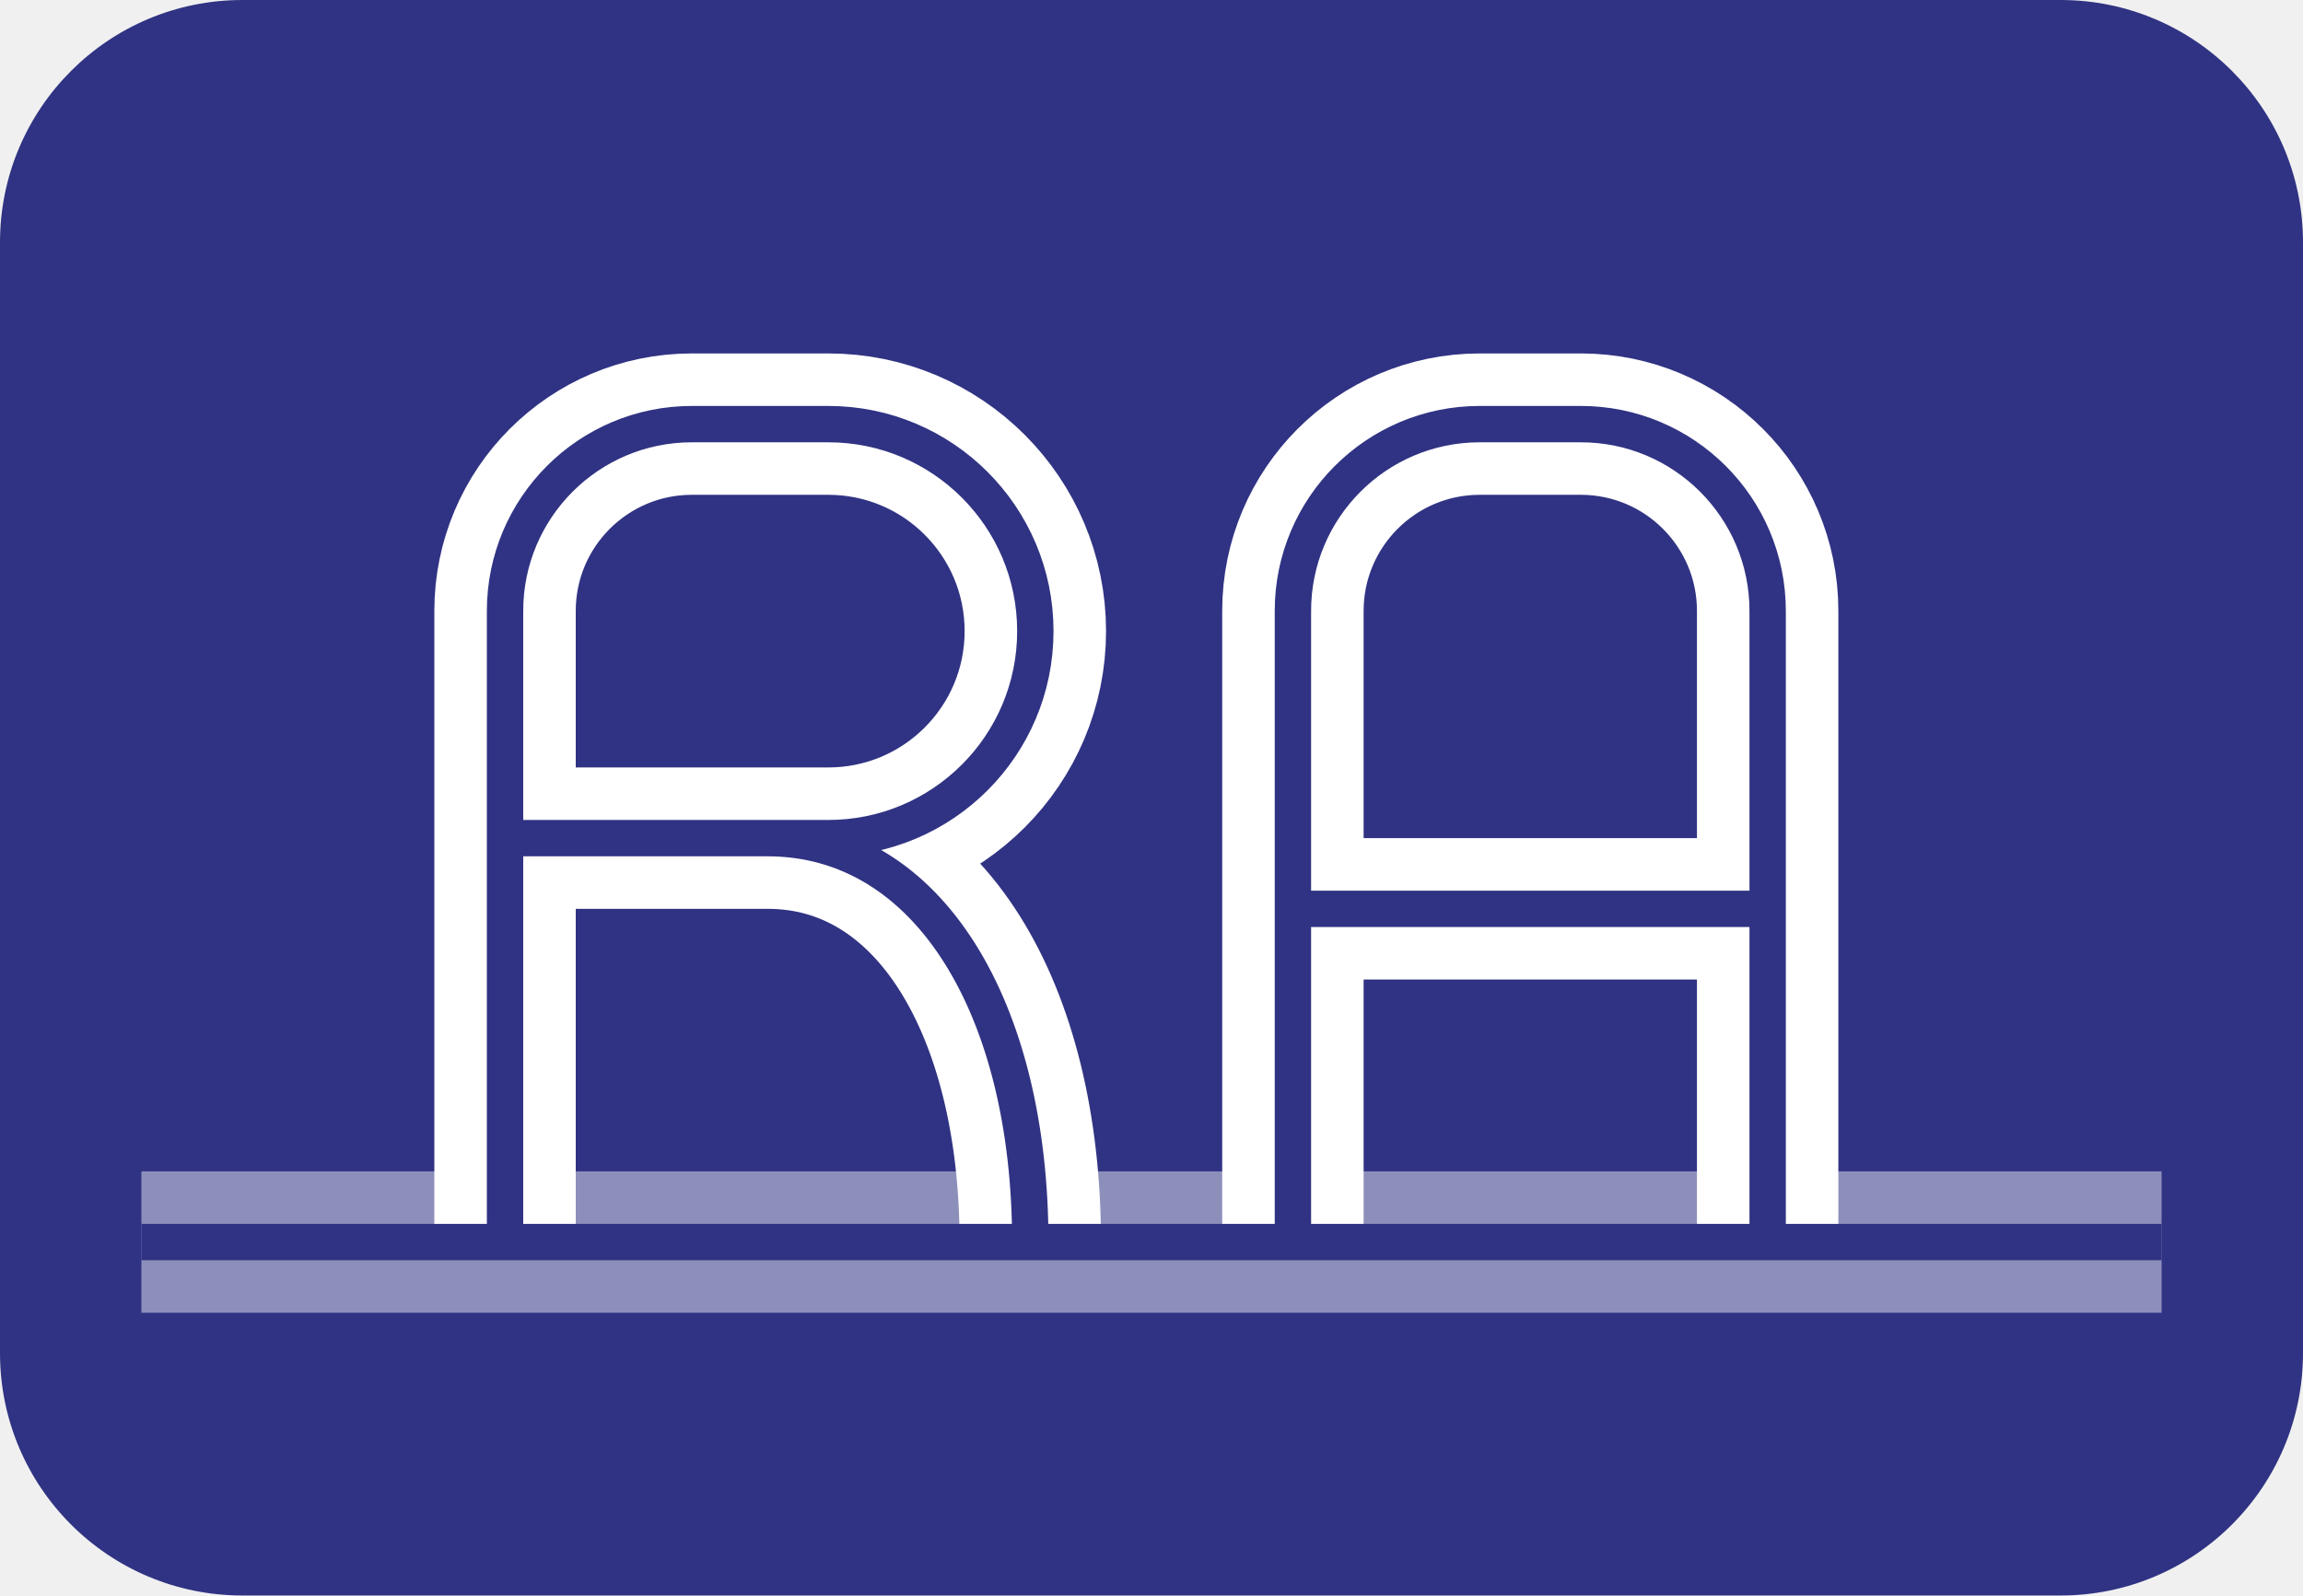
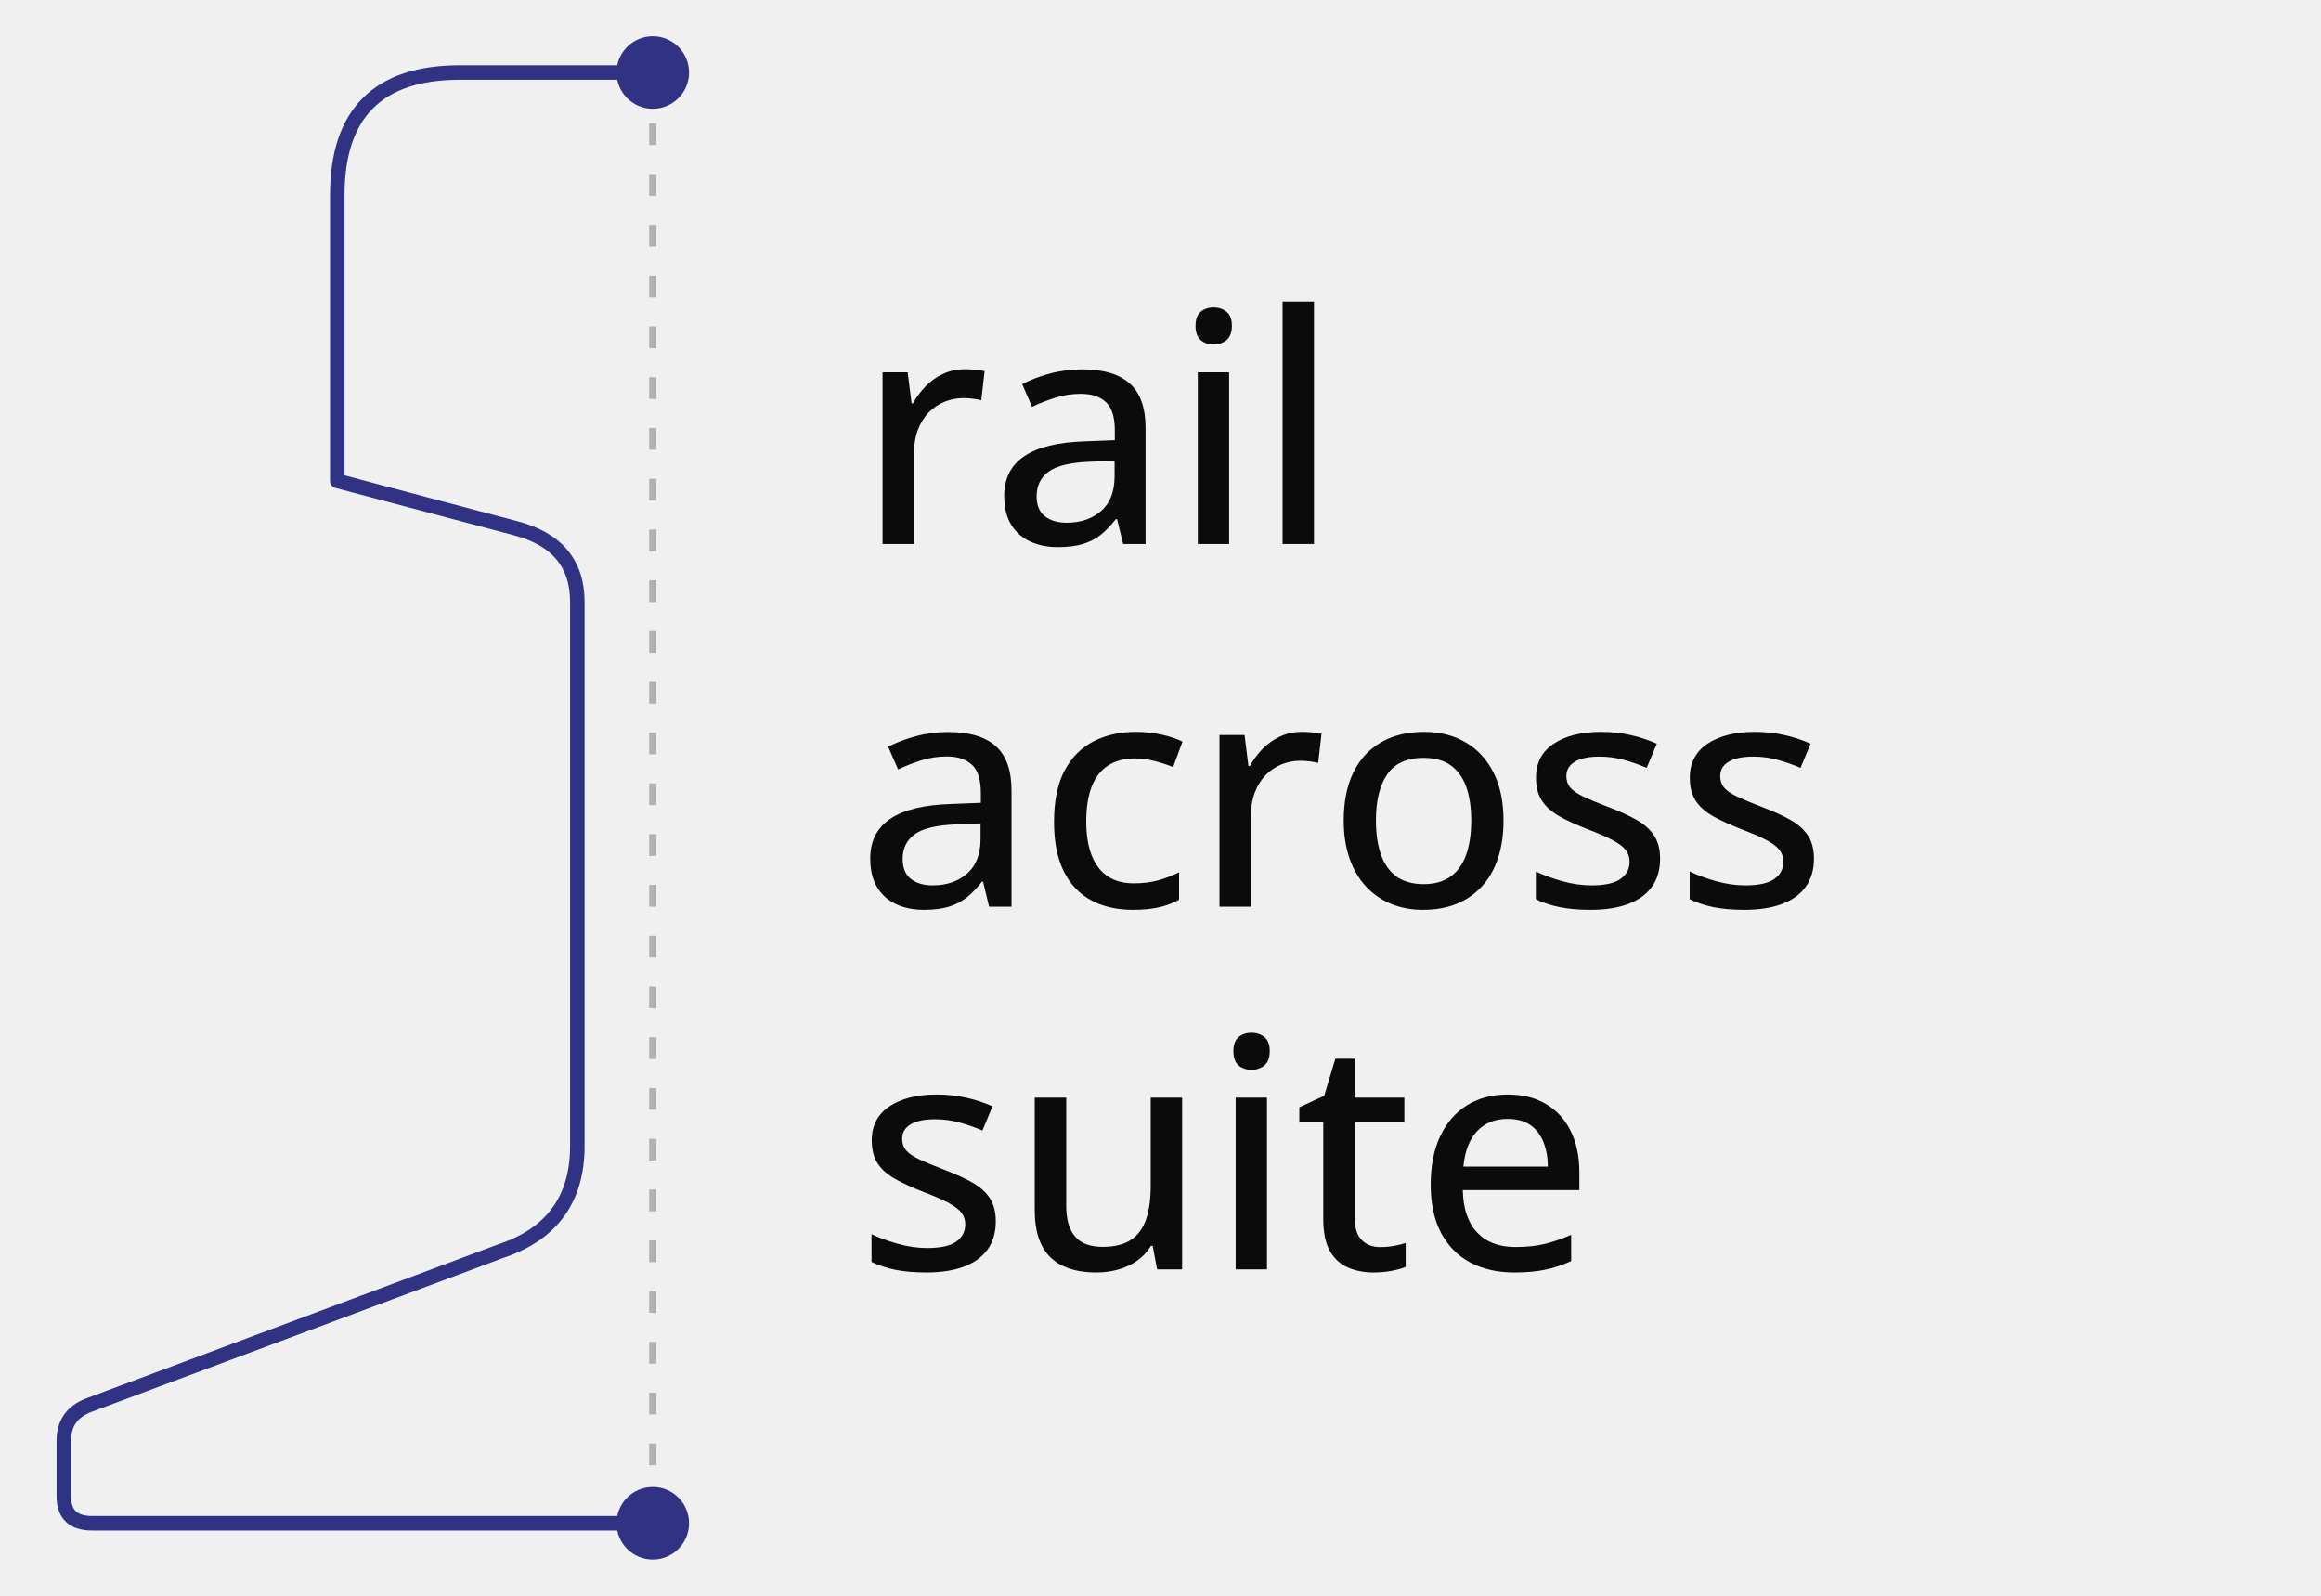
- <svg xmlns="http://www.w3.org/2000/svg" viewBox="0 0 228 158" width="228" height="158">
-   <path d="M24 0 H204 A24 24 0 0 1 228 24 V134 A24 24 0 0 1 204 158 H24 A24 24 0 0 1 0 134 V24 A24 24 0 0 1 24 0 Z" fill="#303383" />
-   <g fill="none">
-     <path d="M14 123 H214" stroke="#ffffff" stroke-opacity="0.45" stroke-width="14" />
-     <path d="M50 123 V60.5 A18.5 18.5 0 0 1 68.5 42 H82 A20.5 20.5 0 0 1 82 83 H50 M76 83 C92 83 102 100 102 123 M128 123 V60.5 A18.5 18.5 0 0 1 146.5 42 H156.5 A18.5 18.5 0 0 1 175 60.5 V123 M128 90 H175" stroke="#ffffff" stroke-width="14" />
-     <path d="M14 123 H214 M50 123 V60.5 A18.5 18.5 0 0 1 68.5 42 H82 A20.5 20.5 0 0 1 82 83 H50 M76 83 C92 83 102 100 102 123 M128 123 V60.5 A18.5 18.5 0 0 1 146.5 42 H156.5 A18.5 18.5 0 0 1 175 60.5 V123 M128 90 H175" stroke="#303383" stroke-width="3.6" />
-   </g>
+ <svg xmlns="http://www.w3.org/2000/svg" viewBox="160 40 320 220" width="320" height="220" aria-label="Rail-Across-Suite">
+   <path d="M250 50v200" stroke="#888780" stroke-dasharray="3 4" opacity=".6" fill="none" vector-effect="non-scaling-stroke" />
+   <path d="M250 50h-26.6q-16.9 0-16.9 16.9v39.4l24.5 6.5q8.6 2.2 8.6 10.2v75q0 11-10.6 14.5l-56.7 21.2q-3.5 1.3-3.5 4.9v7.7q0 3.7 3.9 3.7H250" fill="none" stroke="#303383" stroke-width="2" stroke-linecap="round" stroke-linejoin="round" vector-effect="non-scaling-stroke" />
+   <circle cx="250" cy="50" r="5" fill="#303383" />
+   <circle cx="250" cy="250" r="5" fill="#303383" />
+   <path d="M293.06 90.9Q293.71 90.9 294.45 90.97Q295.2 91.04 295.75 91.16L295.29 95.18Q294.77 95.04 294.09 94.96Q293.42 94.88 292.84 94.88Q291.46 94.88 290.22 95.39Q288.98 95.9 288.03 96.87Q287.09 97.85 286.55 99.26Q286.01 100.68 286.01 102.47V115H281.68V91.33H285.14L285.68 95.6H285.87Q286.59 94.31 287.63 93.24Q288.67 92.17 290.04 91.54Q291.4 90.9 293.06 90.9ZM309.22 90.92Q313.59 90.92 315.76 92.87Q317.94 94.81 317.94 98.99V115H314.85L314.01 111.57H313.84Q312.84 112.86 311.77 113.72Q310.69 114.58 309.29 115Q307.88 115.43 305.85 115.43Q303.71 115.43 302.04 114.66Q300.37 113.89 299.41 112.33Q298.45 110.76 298.45 108.36Q298.45 104.76 301.22 102.89Q303.99 101.01 309.61 100.84L313.7 100.68V99.33Q313.7 96.57 312.47 95.43Q311.24 94.29 309.01 94.29Q307.19 94.29 305.52 94.82Q303.84 95.35 302.29 96.08L300.93 92.95Q302.6 92.08 304.74 91.5Q306.88 90.92 309.22 90.92ZM313.67 103.52 310.34 103.65Q306.25 103.8 304.58 105.02Q302.92 106.23 302.92 108.4Q302.92 110.29 304.06 111.17Q305.2 112.06 307.07 112.06Q309.95 112.06 311.81 110.44Q313.67 108.82 313.67 105.64ZM329.46 91.33V115H325.14V91.33ZM327.33 82.38Q328.36 82.38 329.1 82.97Q329.84 83.57 329.84 84.93Q329.84 86.28 329.1 86.89Q328.36 87.49 327.33 87.49Q326.27 87.49 325.55 86.89Q324.83 86.28 324.83 84.93Q324.83 83.57 325.55 82.97Q326.27 82.38 327.33 82.38ZM341.16 115H336.83V81.57H341.16Z M290.75 140.92Q295.11 140.92 297.29 142.87Q299.46 144.81 299.46 148.99V165H296.37L295.54 161.57H295.36Q294.37 162.86 293.29 163.72Q292.22 164.58 290.81 165Q289.41 165.43 287.38 165.43Q285.23 165.43 283.56 164.66Q281.89 163.89 280.94 162.33Q279.98 160.76 279.98 158.36Q279.98 154.76 282.74 152.89Q285.51 151.01 291.14 150.84L295.23 150.68V149.33Q295.23 146.57 294 145.43Q292.77 144.29 290.54 144.29Q288.72 144.29 287.04 144.82Q285.36 145.35 283.82 146.08L282.45 142.95Q284.12 142.08 286.26 141.5Q288.4 140.92 290.75 140.92ZM295.19 153.52 291.87 153.65Q287.77 153.8 286.11 155.02Q284.45 156.23 284.45 158.4Q284.45 160.29 285.58 161.17Q286.72 162.06 288.59 162.06Q291.47 162.06 293.33 160.44Q295.19 158.82 295.19 155.64ZM316.18 165.43Q312.9 165.43 310.45 164.12Q308 162.81 306.66 160.12Q305.32 157.42 305.32 153.3Q305.32 148.99 306.76 146.25Q308.21 143.52 310.76 142.21Q313.3 140.9 316.58 140.9Q318.52 140.9 320.21 141.29Q321.9 141.67 323.03 142.24L321.74 145.75Q320.54 145.27 319.16 144.91Q317.77 144.56 316.52 144.56Q314.25 144.56 312.75 145.55Q311.25 146.54 310.5 148.47Q309.76 150.41 309.76 153.25Q309.76 155.99 310.5 157.9Q311.24 159.81 312.69 160.79Q314.14 161.78 316.31 161.78Q318.22 161.78 319.74 161.35Q321.27 160.91 322.56 160.26V164.05Q321.3 164.74 319.8 165.08Q318.3 165.43 316.18 165.43ZM339.5 140.9Q340.16 140.9 340.9 140.97Q341.65 141.04 342.2 141.16L341.74 145.18Q341.22 145.04 340.54 144.96Q339.86 144.88 339.29 144.88Q337.91 144.88 336.67 145.39Q335.43 145.9 334.48 146.87Q333.54 147.85 333 149.26Q332.46 150.68 332.46 152.47V165H328.13V141.33H331.59L332.12 145.6H332.32Q333.04 144.31 334.08 143.24Q335.12 142.17 336.49 141.54Q337.85 140.9 339.5 140.9ZM367.29 153.12Q367.29 156.05 366.52 158.34Q365.76 160.63 364.31 162.2Q362.86 163.78 360.82 164.61Q358.77 165.43 356.19 165.43Q353.79 165.43 351.78 164.61Q349.78 163.78 348.32 162.2Q346.86 160.63 346.06 158.34Q345.26 156.05 345.26 153.12Q345.26 149.23 346.59 146.49Q347.93 143.76 350.42 142.33Q352.9 140.9 356.34 140.9Q359.6 140.9 362.06 142.34Q364.53 143.78 365.91 146.51Q367.29 149.24 367.29 153.12ZM349.7 153.12Q349.7 155.84 350.39 157.81Q351.08 159.77 352.53 160.83Q353.98 161.89 356.28 161.89Q358.55 161.89 360.01 160.83Q361.46 159.77 362.15 157.81Q362.84 155.84 362.84 153.12Q362.84 150.42 362.15 148.48Q361.46 146.55 360.01 145.51Q358.56 144.48 356.25 144.48Q352.85 144.48 351.27 146.74Q349.7 149.01 349.7 153.12ZM388.88 158.38Q388.88 160.69 387.75 162.26Q386.61 163.83 384.47 164.63Q382.33 165.43 379.31 165.43Q376.83 165.43 375.03 165.06Q373.22 164.69 371.75 163.97V160.15Q373.32 160.9 375.38 161.48Q377.44 162.06 379.43 162.06Q382.19 162.06 383.43 161.17Q384.67 160.29 384.67 158.79Q384.67 157.91 384.18 157.23Q383.68 156.56 382.44 155.88Q381.2 155.2 378.91 154.33Q376.65 153.45 375.06 152.57Q373.46 151.69 372.62 150.44Q371.77 149.19 371.77 147.22Q371.77 144.14 374.23 142.52Q376.69 140.9 380.73 140.9Q382.88 140.9 384.78 141.33Q386.68 141.75 388.43 142.53L387.03 145.86Q385.49 145.2 383.86 144.75Q382.22 144.31 380.52 144.31Q378.31 144.31 377.14 145.01Q375.96 145.72 375.96 146.99Q375.96 147.95 376.52 148.6Q377.07 149.24 378.36 149.85Q379.64 150.45 381.83 151.29Q384 152.11 385.58 153Q387.17 153.88 388.02 155.14Q388.88 156.4 388.88 158.38ZM410.09 158.38Q410.09 160.69 408.95 162.26Q407.82 163.83 405.68 164.63Q403.54 165.43 400.51 165.43Q398.03 165.43 396.23 165.06Q394.43 164.69 392.96 163.97V160.15Q394.53 160.9 396.59 161.48Q398.65 162.06 400.63 162.06Q403.4 162.06 404.64 161.17Q405.88 160.29 405.88 158.79Q405.88 157.91 405.38 157.23Q404.89 156.56 403.65 155.88Q402.41 155.2 400.11 154.33Q397.86 153.45 396.26 152.57Q394.67 151.69 393.82 150.44Q392.98 149.19 392.98 147.22Q392.98 144.14 395.44 142.52Q397.9 140.9 401.93 140.9Q404.09 140.9 405.99 141.33Q407.89 141.75 409.63 142.53L408.24 145.86Q406.7 145.2 405.06 144.75Q403.43 144.31 401.73 144.31Q399.52 144.31 398.34 145.01Q397.17 145.72 397.17 146.99Q397.17 147.95 397.72 148.6Q398.27 149.24 399.56 149.85Q400.85 150.45 403.03 151.29Q405.2 152.11 406.79 153Q408.37 153.88 409.23 155.14Q410.09 156.4 410.09 158.38Z M297.29 208.38Q297.29 210.69 296.16 212.26Q295.03 213.83 292.89 214.63Q290.75 215.43 287.72 215.43Q285.24 215.43 283.44 215.06Q281.64 214.69 280.16 213.97V210.15Q281.73 210.9 283.79 211.48Q285.85 212.06 287.84 212.06Q290.61 212.06 291.84 211.17Q293.08 210.29 293.08 208.79Q293.08 207.91 292.59 207.23Q292.09 206.56 290.85 205.88Q289.61 205.2 287.32 204.33Q285.06 203.45 283.47 202.57Q281.87 201.69 281.03 200.44Q280.19 199.19 280.19 197.22Q280.19 194.14 282.65 192.52Q285.11 190.9 289.14 190.9Q291.29 190.9 293.19 191.33Q295.1 191.75 296.84 192.53L295.45 195.86Q293.9 195.2 292.27 194.75Q290.63 194.31 288.94 194.31Q286.72 194.31 285.55 195.01Q284.38 195.72 284.38 196.99Q284.38 197.95 284.93 198.6Q285.48 199.24 286.77 199.85Q288.05 200.45 290.24 201.29Q292.41 202.11 294 203Q295.58 203.88 296.44 205.14Q297.29 206.4 297.29 208.38ZM322.98 191.33V215H319.53L318.92 211.75H318.69Q317.95 212.98 316.79 213.8Q315.63 214.62 314.19 215.02Q312.76 215.43 311.16 215.43Q308.42 215.43 306.52 214.52Q304.62 213.62 303.64 211.72Q302.66 209.82 302.66 206.82V191.33H307V206.22Q307 209.07 308.23 210.49Q309.46 211.9 312.02 211.9Q314.48 211.9 315.93 210.93Q317.39 209.96 318.02 208.08Q318.65 206.19 318.65 203.46V191.33ZM334.68 191.33V215H330.36V191.33ZM332.55 182.38Q333.58 182.38 334.32 182.97Q335.06 183.57 335.06 184.93Q335.06 186.28 334.32 186.89Q333.58 187.49 332.55 187.49Q331.49 187.49 330.77 186.89Q330.05 186.28 330.05 184.93Q330.05 183.57 330.77 182.97Q331.49 182.38 332.55 182.38ZM350.28 211.93Q351.21 211.93 352.16 211.77Q353.11 211.6 353.8 211.36V214.66Q353.07 214.98 351.85 215.21Q350.63 215.43 349.38 215.43Q347.44 215.43 345.87 214.76Q344.3 214.1 343.37 212.49Q342.44 210.88 342.44 208.03V194.66H339.14V192.66L342.57 191.07L344.11 185.96H346.77V191.33H353.62V194.66H346.77V207.95Q346.77 209.95 347.73 210.94Q348.69 211.93 350.28 211.93ZM367.87 190.9Q370.96 190.9 373.17 192.22Q375.38 193.54 376.56 195.94Q377.75 198.34 377.75 201.62V204.08H361.68Q361.75 207.88 363.64 209.9Q365.53 211.92 368.94 211.92Q371.19 211.92 372.96 211.5Q374.73 211.07 376.62 210.24V213.86Q374.84 214.68 373.04 215.05Q371.24 215.43 368.76 215.43Q365.31 215.43 362.72 214.06Q360.13 212.69 358.69 209.99Q357.25 207.29 357.25 203.34Q357.25 199.43 358.56 196.65Q359.88 193.86 362.26 192.38Q364.65 190.9 367.87 190.9ZM367.85 194.26Q365.23 194.26 363.64 195.96Q362.05 197.67 361.76 200.84H373.41Q373.39 198.9 372.78 197.41Q372.18 195.93 370.97 195.09Q369.75 194.26 367.85 194.26Z" fill="#0b0b0b" />
</svg>
